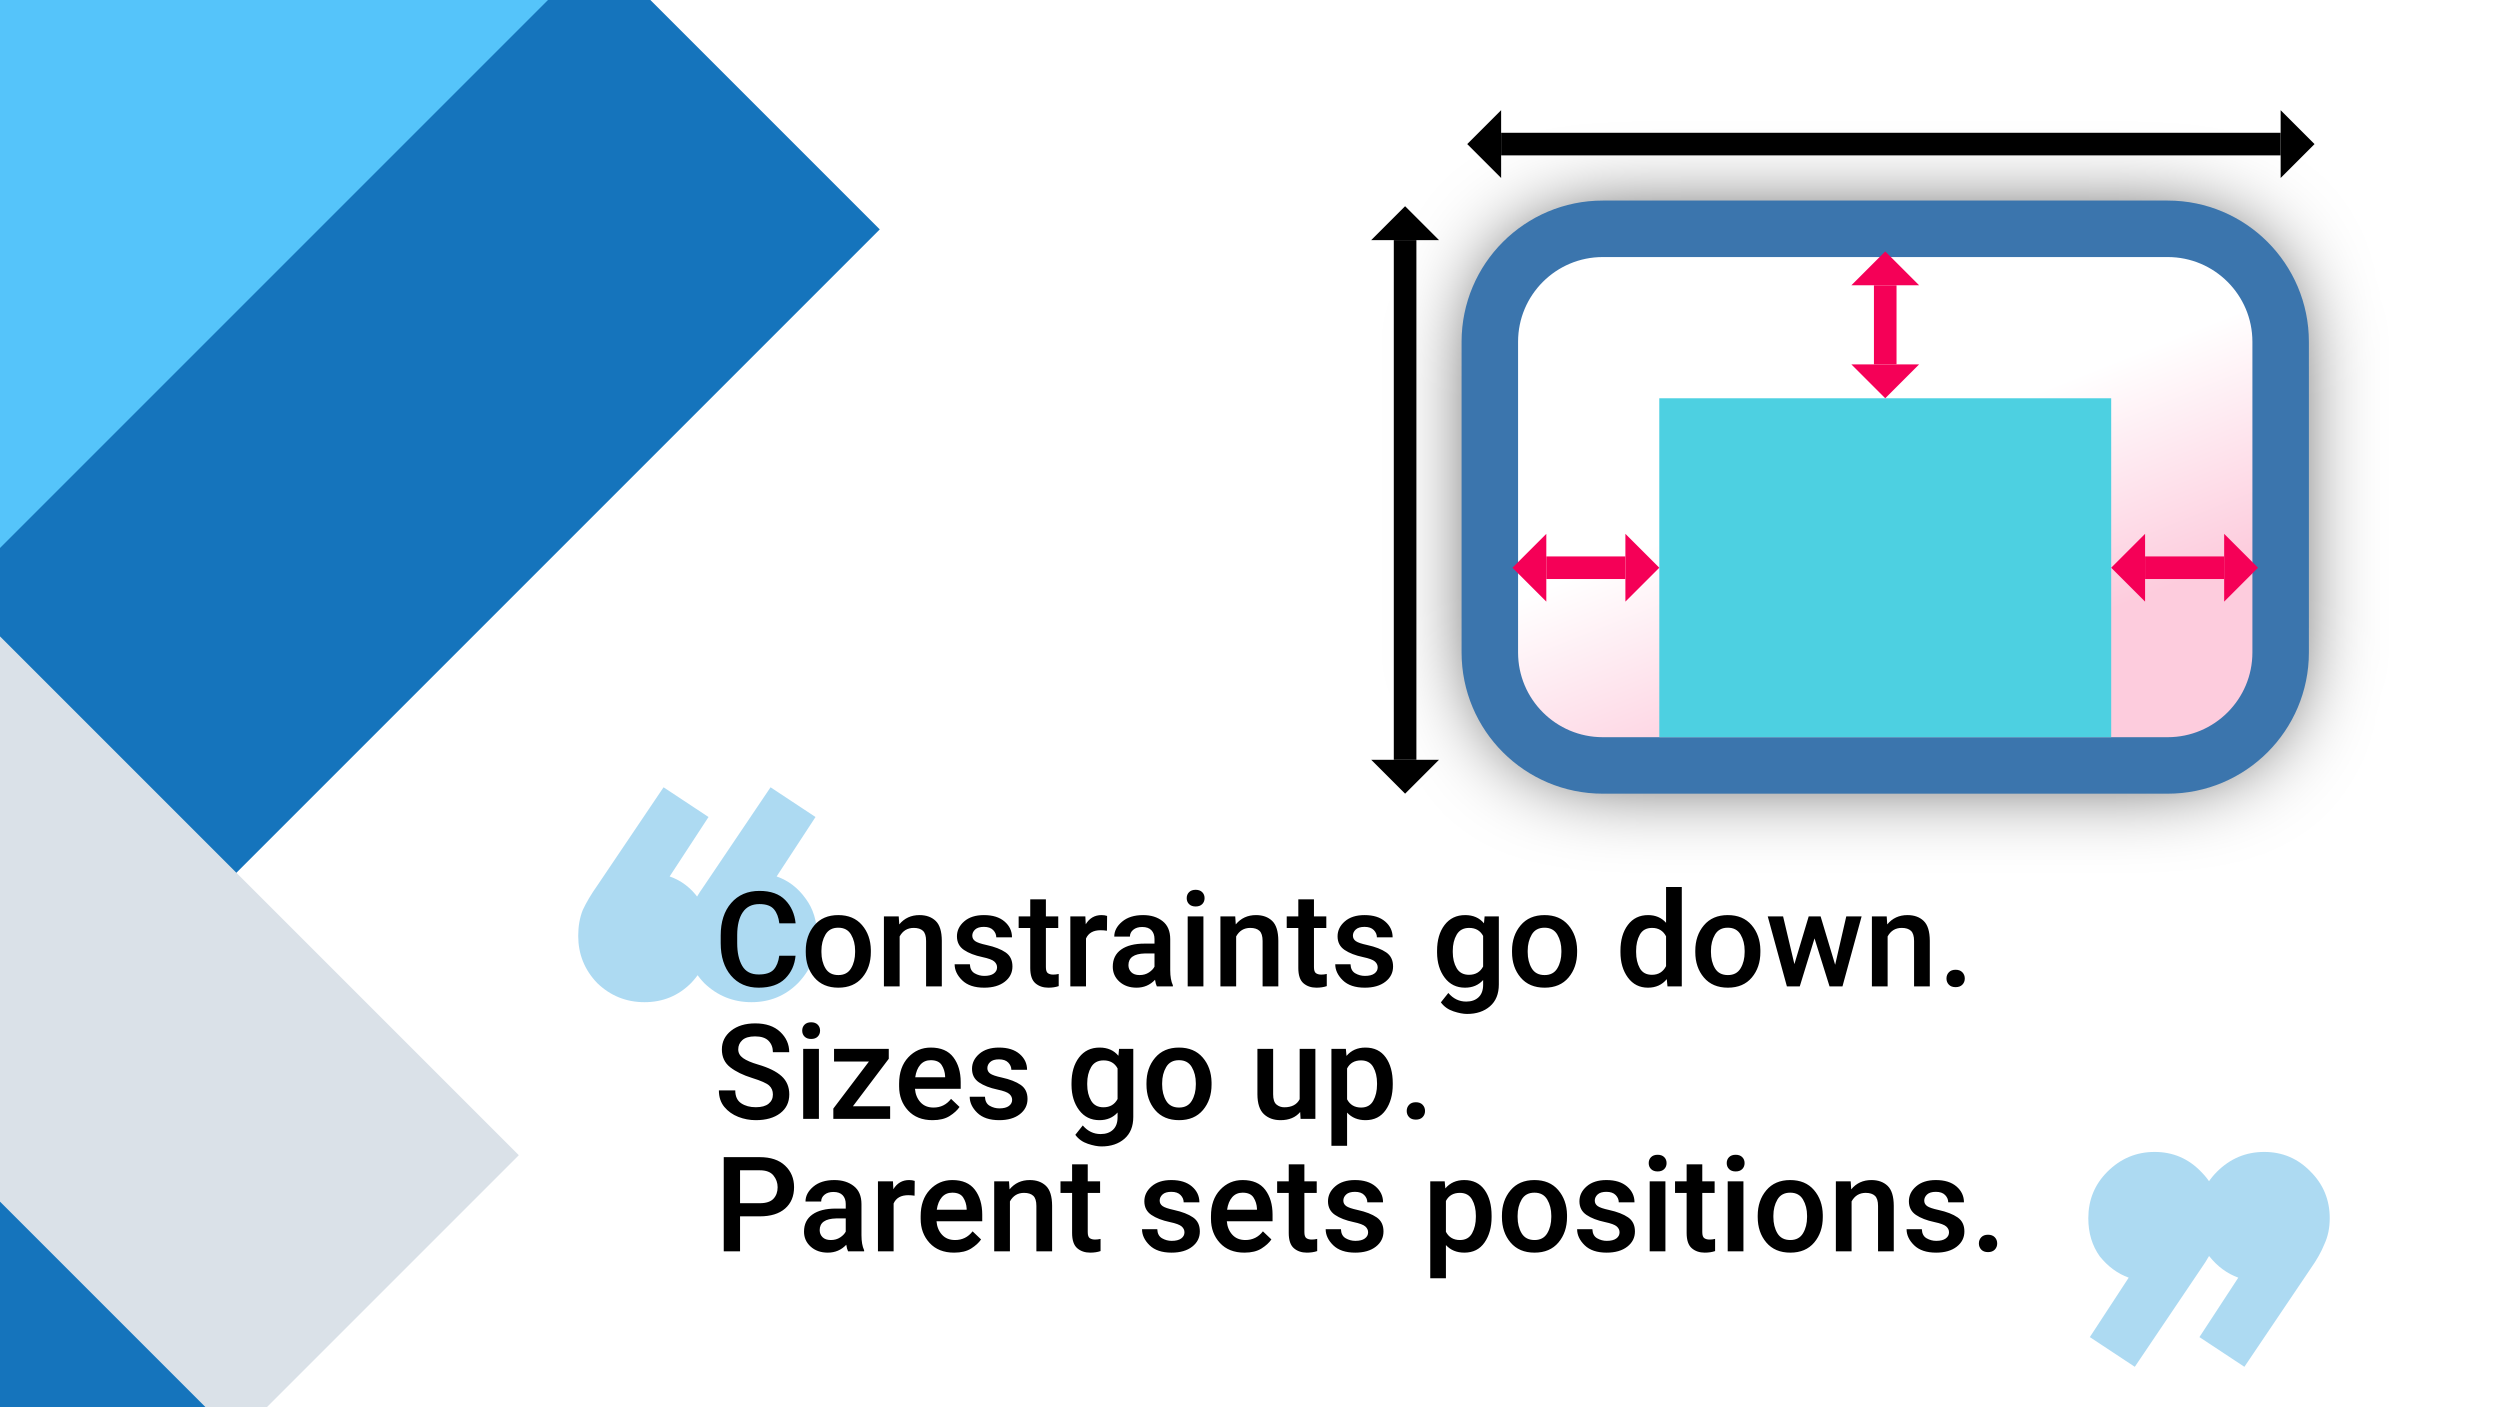
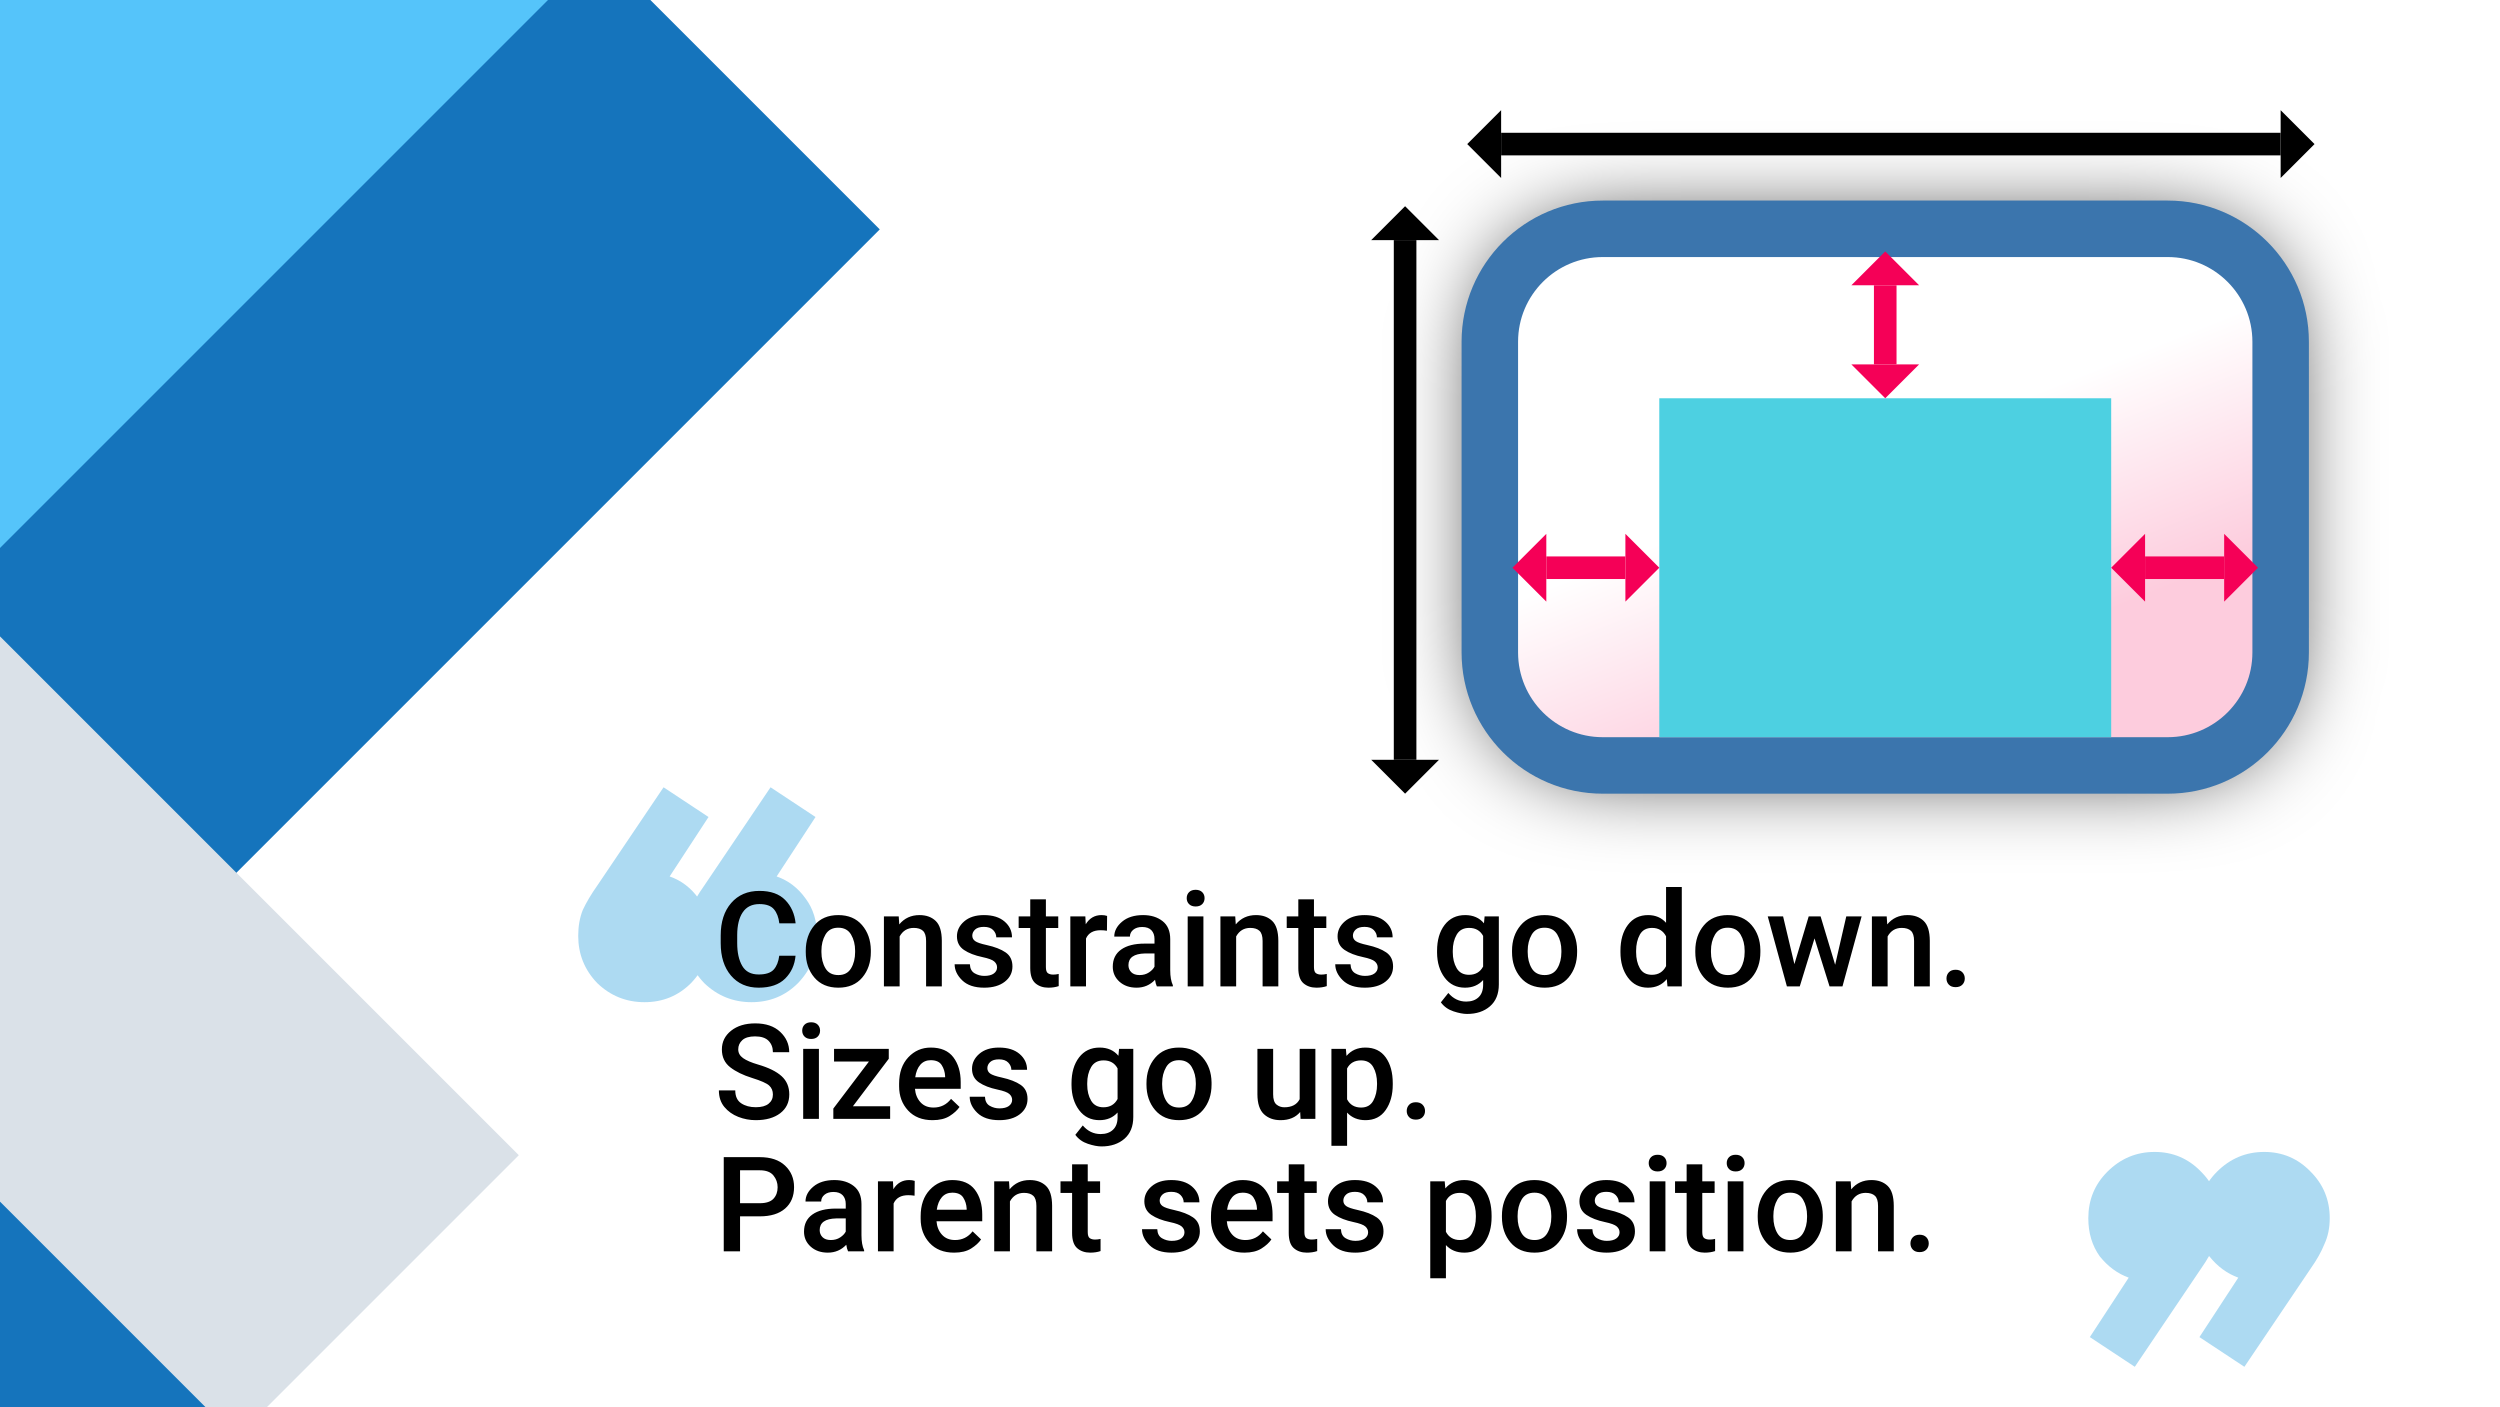
<svg xmlns="http://www.w3.org/2000/svg" height="1080" width="1920" id="svg38" version="1.1" viewBox="0 0 1920 1080">
  <defs id="defs16">
    <marker refY="0.5" refX="0.5" markerHeight="3" markerWidth="3" viewBox="0 0 1 1" orient="auto-start-reverse" id="arrow-container-1">
      <path style="fill:#f50057" id="path2" d="M 1,0.5 0.5,0 v 1 z" />
    </marker>
    <marker refY="0.5" refX="0.5" markerHeight="3" markerWidth="3" viewBox="0 0 1 1" orient="auto-start-reverse" id="arrow-container-2">
      <path style="fill:#000000" id="path5" d="M 1,0.5 0.5,0 v 1 z" />
    </marker>
    <filter height="2" width="2" y="-0.5" x="-0.5" id="shadow-container">
      <feGaussianBlur id="feGaussianBlur8" stdDeviation="4" />
    </filter>
    <linearGradient gradientUnits="userSpaceOnUse" gradientTransform="matrix(10.3703,0,0,7.259207,932.5437,-14.81848)" y2="83.367" x2="35.558" y1="39.443" x1="10.458" id="gradient-container">
      <stop id="stop11" stop-color="#ffffff" offset="55%" />
      <stop id="stop13" stop-color="#fdccdd" offset="100%" />
    </linearGradient>
  </defs>
  <g transform="translate(-35.59322,98.30509)" id="g870">
    <rect style="display:inline;opacity:1;fill:#1574bc;fill-opacity:1;stroke:none;stroke-width:2.531;stroke-linecap:butt;stroke-linejoin:miter;stroke-miterlimit:4;stroke-dasharray:none;stroke-opacity:1;paint-order:markers stroke fill" id="rect21" width="959.15" height="306.928" x="-511.287" y="251.069" transform="rotate(-45)" />
    <rect style="display:inline;opacity:1;fill:#dae1e8;fill-opacity:1;stroke:none;stroke-width:6.906;stroke-linecap:butt;stroke-linejoin:miter;stroke-miterlimit:4;stroke-dasharray:none;stroke-opacity:1;paint-order:markers stroke fill" id="rect39" width="959.15" height="306.928" x="-94.413" y="250.92" transform="rotate(45)" />
    <rect style="display:inline;opacity:1;fill:#1574bc;fill-opacity:1;stroke:none;stroke-width:6.906;stroke-linecap:butt;stroke-linejoin:miter;stroke-miterlimit:4;stroke-dasharray:none;stroke-opacity:1;paint-order:markers stroke fill" id="rect39-5" width="959.15" height="306.928" x="-94.413" y="557.848" transform="rotate(45)" />
    <rect style="display:inline;opacity:1;fill:#55c4fa;fill-opacity:1;stroke:none;stroke-width:2.531;stroke-linecap:butt;stroke-linejoin:miter;stroke-miterlimit:4;stroke-dasharray:none;stroke-opacity:1;paint-order:markers stroke fill" id="rect21-0" width="959.15" height="306.928" x="-252.503" y="-53.686" transform="rotate(-45)" />
  </g>
  <path d="m 544.144,627.466 -29.847,45.648 c 8.974,3.121 16.386,8.778 22.239,16.972 5.852,7.803 8.778,17.362 8.778,28.676 0,14.046 -4.877,26.14 -14.631,36.284 -9.754,9.754 -21.654,14.631 -35.699,14.631 -14.046,0 -26.14,-4.877 -36.284,-14.631 -9.754,-10.144 -14.631,-22.239 -14.631,-36.284 0,-7.413 1.17,-14.046 3.511,-19.898 2.731,-5.852 6.438,-12.095 11.119,-18.727 l 50.915,-75.495 z m 82.166,0 -29.847,45.648 c 8.974,3.121 16.386,8.778 22.239,16.972 5.852,7.803 8.778,17.362 8.778,28.676 0,14.046 -4.877,26.14 -14.631,36.284 -9.754,9.754 -21.654,14.631 -35.699,14.631 -14.046,0 -26.14,-4.877 -36.284,-14.631 -9.754,-10.144 -14.631,-22.239 -14.631,-36.284 0,-7.413 1.17,-14.046 3.511,-19.898 2.731,-5.852 6.438,-12.095 11.119,-18.727 l 50.915,-75.495 z" style="font-style:normal;font-variant:normal;font-weight:bold;font-stretch:normal;font-size:360px;line-height:125%;font-family:'Product Sans';-inkscape-font-specification:'Product Sans Bold';letter-spacing:0px;word-spacing:0px;fill:#addaf2;fill-opacity:1;stroke:none;stroke-width:1.626px;stroke-linecap:butt;stroke-linejoin:miter;stroke-opacity:1" id="path913" />
  <path d="m 1604.994,1026.893 29.847,-45.648 c -8.583,-3.121 -15.996,-8.583 -22.239,-16.387 -5.852,-8.193 -8.778,-17.947 -8.778,-29.262 0,-14.046 4.877,-25.945 14.631,-35.699 10.144,-10.144 22.239,-15.216 36.284,-15.216 14.046,0 25.945,5.072 35.699,15.216 9.754,9.754 14.631,21.654 14.631,35.699 0,7.413 -1.365,14.046 -4.097,19.898 -2.341,5.852 -5.852,12.095 -10.534,18.727 l -50.915,75.495 z m 84.166,0 29.847,-45.648 c -8.583,-3.121 -15.996,-8.583 -22.239,-16.387 -5.852,-8.193 -8.778,-17.947 -8.778,-29.262 0,-14.046 4.877,-25.945 14.631,-35.699 10.144,-10.144 22.239,-15.216 36.284,-15.216 14.046,0 25.945,5.072 35.699,15.216 9.754,9.754 14.631,21.654 14.631,35.699 0,7.413 -1.366,14.046 -4.097,19.898 -2.341,5.852 -5.852,12.095 -10.534,18.727 l -50.915,75.495 z" style="font-style:normal;font-variant:normal;font-weight:bold;font-stretch:normal;font-size:360px;line-height:125%;font-family:'Product Sans';-inkscape-font-specification:'Product Sans Bold';letter-spacing:0px;word-spacing:0px;fill:#addaf2;fill-opacity:1;stroke:none;stroke-width:1.626px;stroke-linecap:butt;stroke-linejoin:miter;stroke-opacity:1" id="path917" />
  <text id="text887" y="757.539" x="548.432" style="font-style:normal;font-weight:normal;font-size:21.197px;line-height:125%;font-family:sans-serif;letter-spacing:0px;word-spacing:0px;fill:#000000;fill-opacity:1;stroke:none;stroke-width:0.53px;stroke-linecap:butt;stroke-linejoin:miter;stroke-opacity:1" xml:space="preserve">
    <tspan style="font-style:normal;font-variant:normal;font-weight:500;font-stretch:normal;font-size:101.746px;line-height:100%;font-family:Roboto;-inkscape-font-specification:'Roboto Medium';stroke-width:0.53px" y="757.539" x="548.432" id="tspan885">Constraints go down.</tspan>
    <tspan id="tspan891" style="font-style:normal;font-variant:normal;font-weight:500;font-stretch:normal;font-size:101.746px;line-height:100%;font-family:Roboto;-inkscape-font-specification:'Roboto Medium';stroke-width:0.53px" y="859.285" x="548.432">Sizes go up.</tspan>
-     <tspan id="tspan889" style="font-style:normal;font-variant:normal;font-weight:500;font-stretch:normal;font-size:101.746px;line-height:100%;font-family:Roboto;-inkscape-font-specification:'Roboto Medium';stroke-width:0.53px" y="961.031" x="548.432">Parent sets positions.</tspan>
+     <tspan id="tspan889" style="font-style:normal;font-variant:normal;font-weight:500;font-stretch:normal;font-size:101.746px;line-height:100%;font-family:Roboto;-inkscape-font-specification:'Roboto Medium';stroke-width:0.53px" y="961.031" x="548.432">Parent sets position.</tspan>
  </text>
  <g transform="translate(81.49705,-26.36669)" id="g4693">
    <rect x="15" y="1005" width="70" height="47.5" rx="10" ry="10" id="rect20" style="fill:#000000;filter:url(#shadow-container)" transform="matrix(8.676412,0,0,8.676412,932.5437,-8517.702)" />
    <rect x="1062.69" y="202.092" width="607.349" height="412.13" rx="86.764" ry="86.764" id="rect22" style="fill:url(#gradient-container);stroke:#3b75ad;stroke-width:43.382" />
    <rect x="1192.836" y="332.238" width="347.056" height="260.292" id="rect24" style="fill:#4dd0e1;stroke-width:8.676" />
    <line x1="1106.072" y1="462.384" x2="1166.807" y2="462.384" id="line26" style="stroke:#f50057;stroke-width:17.353;marker-start:url(#arrow-container-1);marker-end:url(#arrow-container-1)" />
    <line x1="1565.922" y1="462.384" x2="1626.657" y2="462.384" id="line28" style="stroke:#f50057;stroke-width:17.353;marker-start:url(#arrow-container-1);marker-end:url(#arrow-container-1)" />
    <line x1="1366.364" y1="245.474" x2="1366.364" y2="306.209" id="line30" style="stroke:#f50057;stroke-width:17.353;marker-start:url(#arrow-container-1);marker-end:url(#arrow-container-1)" />
    <line x1="1071.366" y1="137.019" x2="1670.039" y2="137.019" id="line34" style="stroke:#000000;stroke-width:17.353;stroke-miterlimit:4;stroke-dasharray:none;stroke-opacity:1;marker-start:url(#arrow-container-2);marker-end:url(#arrow-container-2)" />
    <line x1="997.617" y1="210.768" x2="997.617" y2="609.883" id="line36" style="stroke:#000000;stroke-width:17.353;stroke-opacity:1;marker-start:url(#arrow-container-2);marker-end:url(#arrow-container-2)" />
    <path id="path915" style="font-style:normal;font-variant:normal;font-weight:bold;font-stretch:normal;font-size:360px;line-height:125%;font-family:'Product Sans';-inkscape-font-specification:'Product Sans Bold';letter-spacing:0px;word-spacing:0px;fill:#000000;fill-opacity:1;stroke:none;stroke-width:1.319px;stroke-linecap:butt;stroke-linejoin:miter;stroke-opacity:1" d="M 529.595,513.575 Z" />
    <path id="path919" style="font-style:normal;font-variant:normal;font-weight:bold;font-stretch:normal;font-size:360px;line-height:125%;font-family:'Product Sans';-inkscape-font-specification:'Product Sans Bold';letter-spacing:0px;word-spacing:0px;fill:#000000;fill-opacity:1;stroke:none;stroke-width:1.319px;stroke-linecap:butt;stroke-linejoin:miter;stroke-opacity:1" d="M 856.004,513.575 Z" />
  </g>
</svg>
